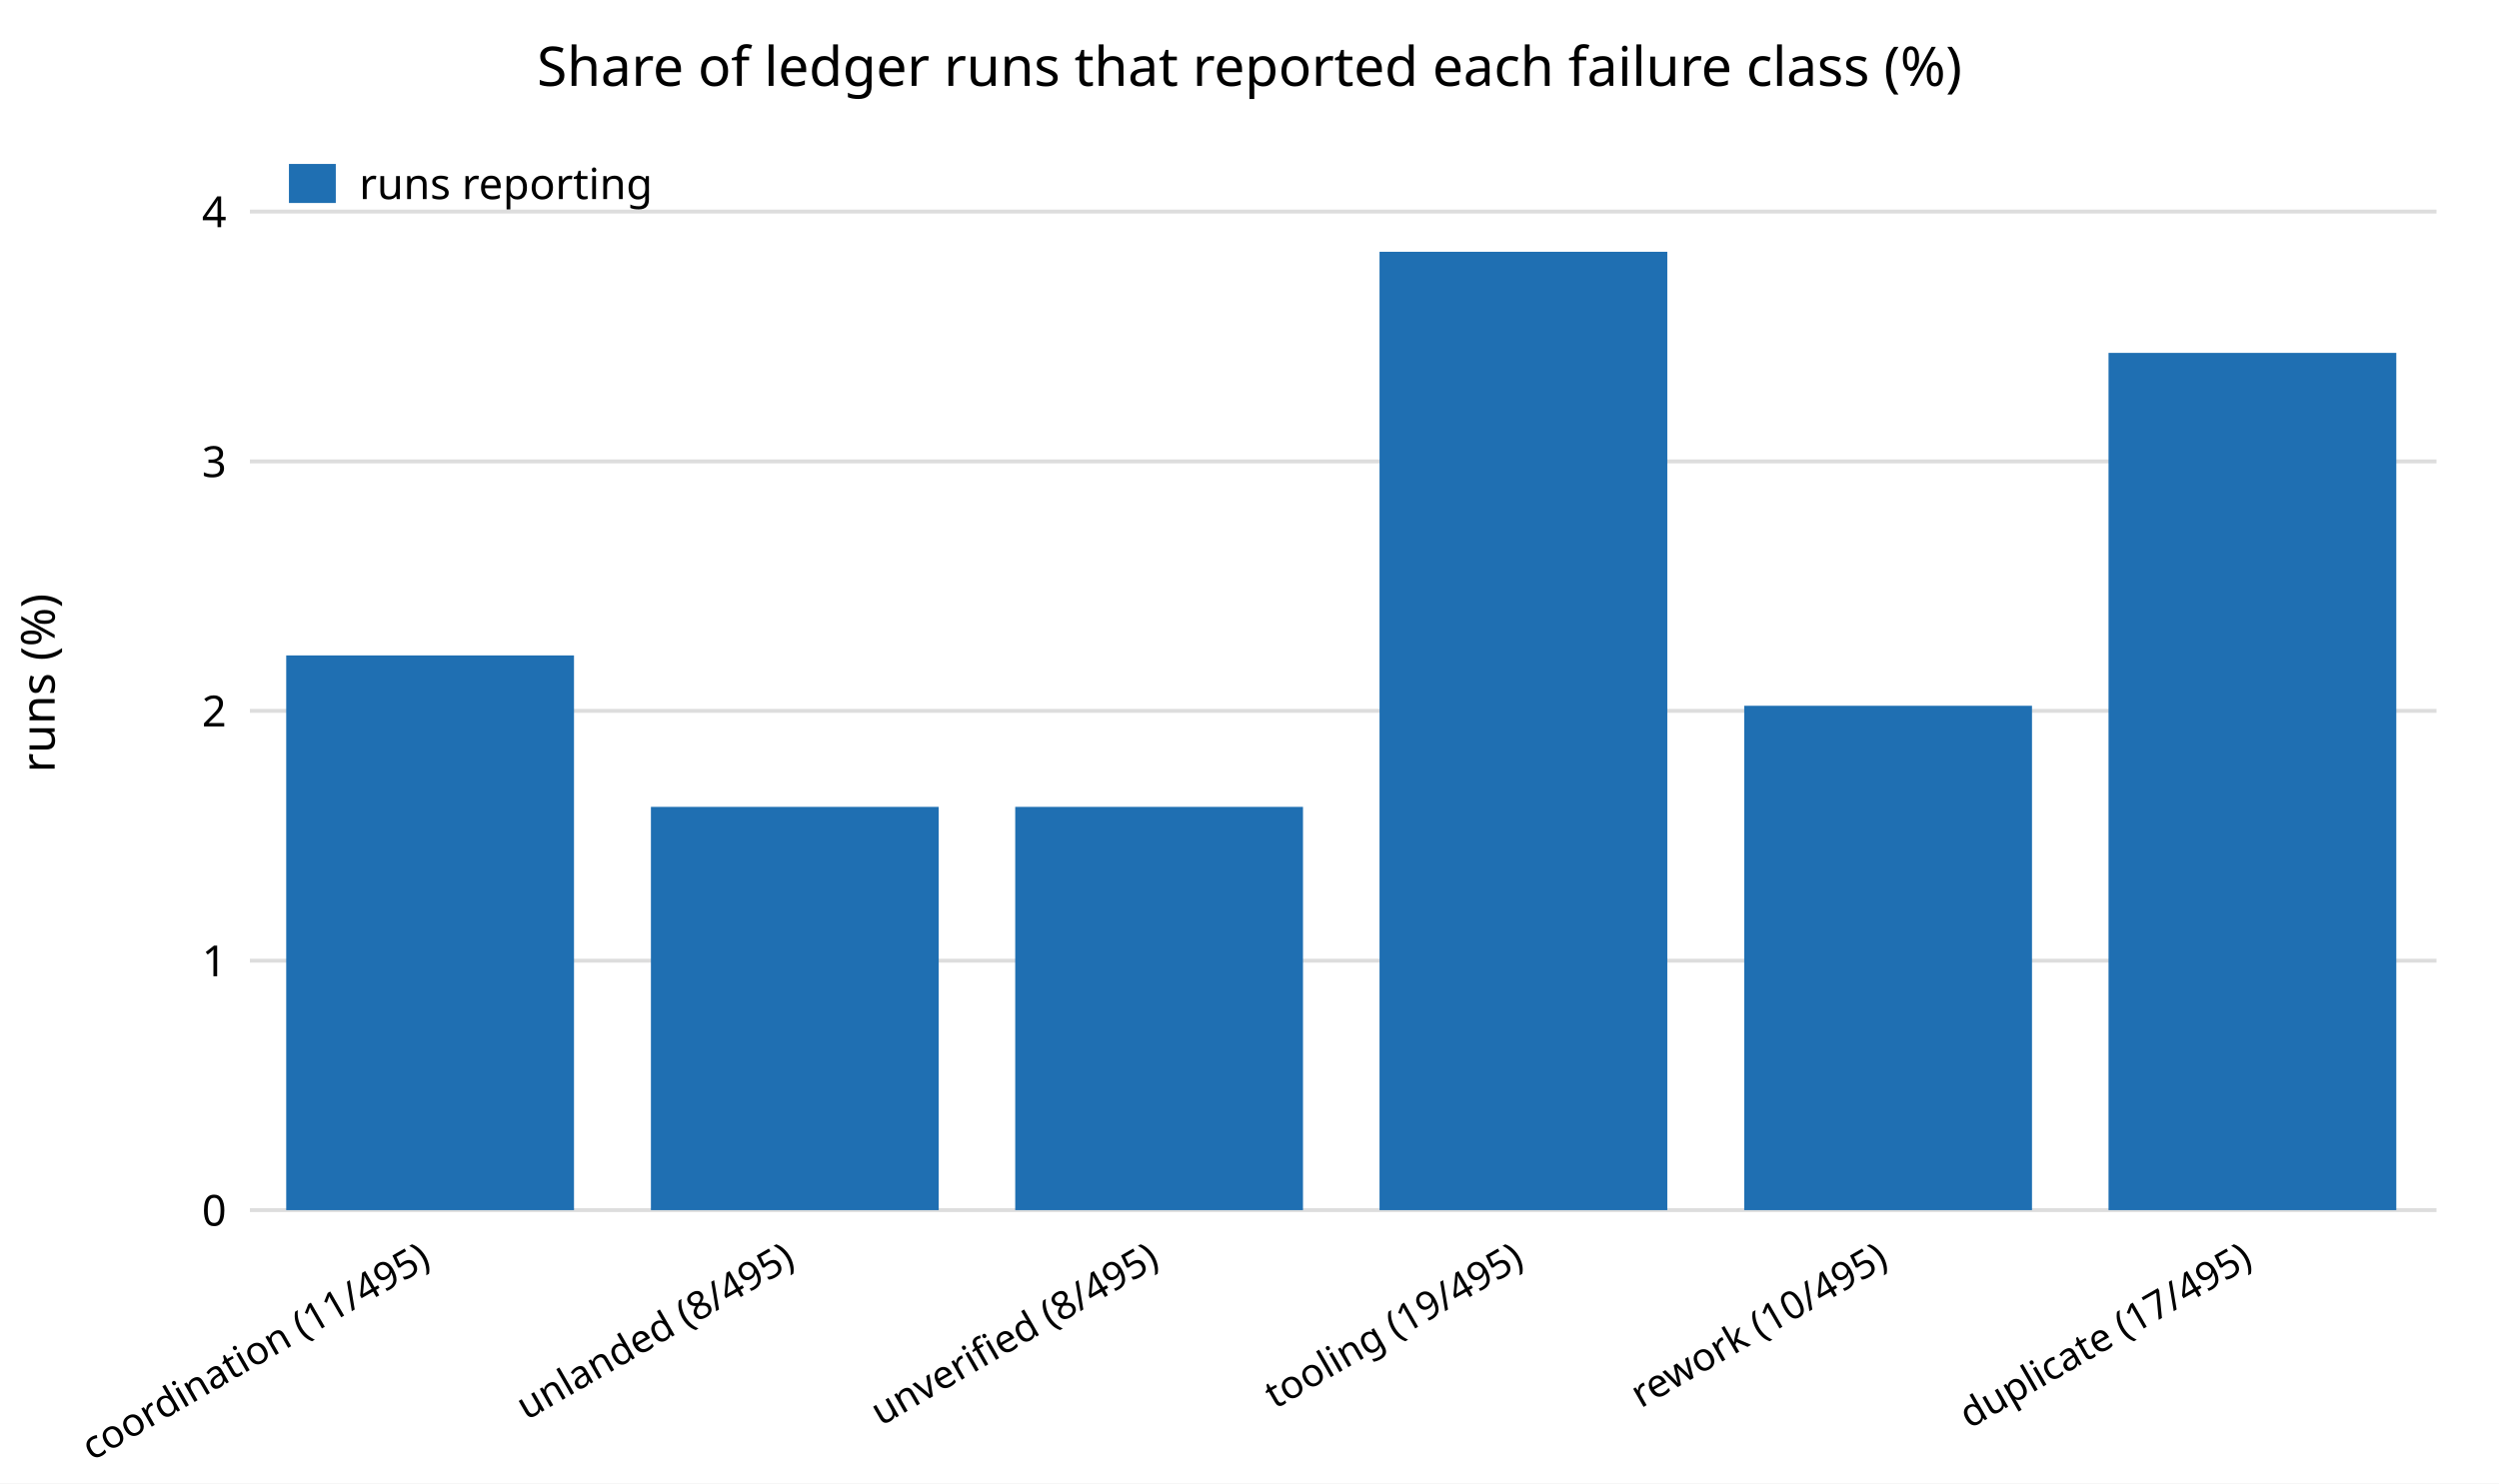
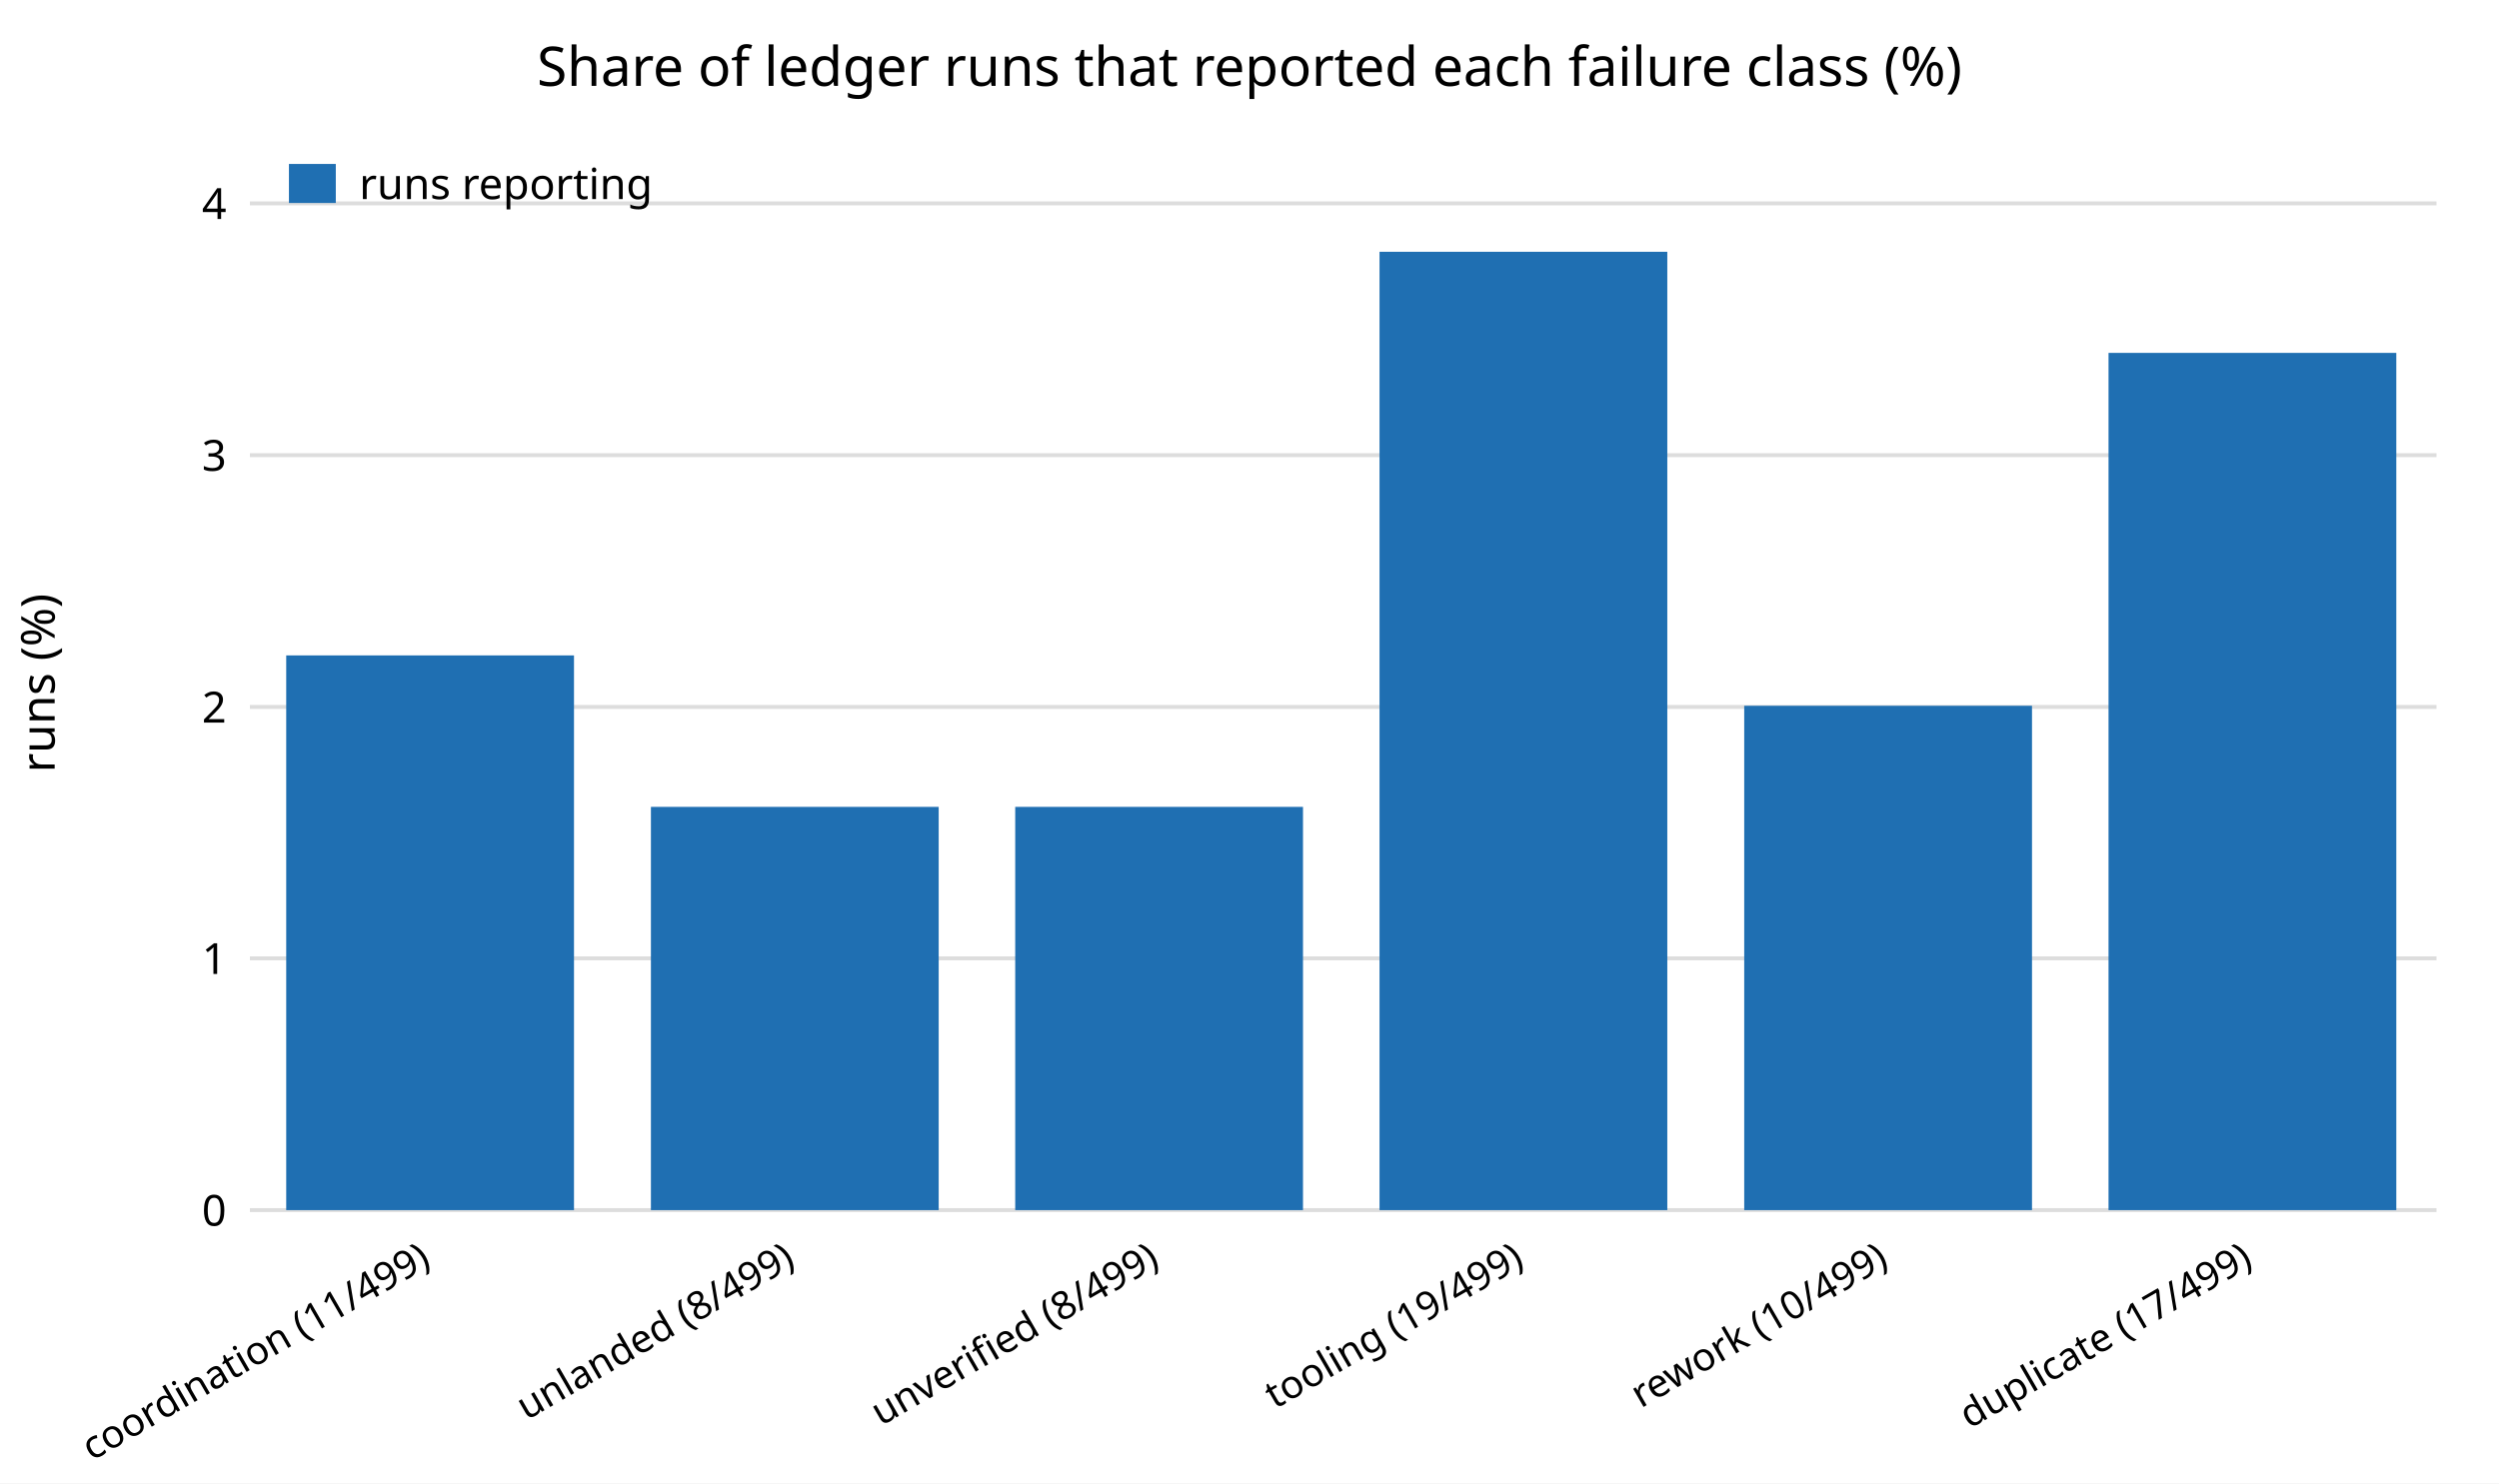
<svg xmlns="http://www.w3.org/2000/svg" viewBox="0 0 640 380" role="img" aria-label="Share of run-ledger rows whose error notes match each failure class">
  <rect width="640" height="380" fill="#fff" />
  <text x="320.0" y="22" text-anchor="middle" font-family="sans-serif" font-size="14">Share of ledger runs that reported each failure class (%)</text>
  <line x1="64" x2="624" y1="310.0" y2="310.0" stroke="#ddd" />
  <text x="58" y="314.0" text-anchor="end" font-family="sans-serif" font-size="11">0</text>
-   <line x1="64" x2="624" y1="246.1" y2="246.1" stroke="#ddd" />
-   <text x="58" y="250.1" text-anchor="end" font-family="sans-serif" font-size="11">1</text>
-   <line x1="64" x2="624" y1="182.1" y2="182.1" stroke="#ddd" />
-   <text x="58" y="186.1" text-anchor="end" font-family="sans-serif" font-size="11">2</text>
-   <line x1="64" x2="624" y1="118.2" y2="118.2" stroke="#ddd" />
-   <text x="58" y="122.2" text-anchor="end" font-family="sans-serif" font-size="11">3</text>
-   <line x1="64" x2="624" y1="54.2" y2="54.2" stroke="#ddd" />
-   <text x="58" y="58.2" text-anchor="end" font-family="sans-serif" font-size="11">4</text>
+   <line x1="64" x2="624" y1="245.5" y2="245.5" stroke="#ddd" />
+   <text x="58" y="249.5" text-anchor="end" font-family="sans-serif" font-size="11">1</text>
+   <line x1="64" x2="624" y1="181.1" y2="181.1" stroke="#ddd" />
+   <text x="58" y="185.1" text-anchor="end" font-family="sans-serif" font-size="11">2</text>
+   <line x1="64" x2="624" y1="116.6" y2="116.6" stroke="#ddd" />
+   <text x="58" y="120.6" text-anchor="end" font-family="sans-serif" font-size="11">3</text>
+   <line x1="64" x2="624" y1="52.1" y2="52.1" stroke="#ddd" />
+   <text x="58" y="56.1" text-anchor="end" font-family="sans-serif" font-size="11">4</text>
  <text x="14" y="175.0" text-anchor="middle" font-family="sans-serif" font-size="12" transform="rotate(-90 14 175.0)">runs (%)</text>
-   <text x="110.7" y="324" text-anchor="end" font-family="sans-serif" font-size="10" transform="rotate(-30 110.7 324)">coordination (11/495)</text>
+   <text x="110.7" y="324" text-anchor="end" font-family="sans-serif" font-size="10" transform="rotate(-30 110.7 324)">coordination (11/499)</text>
  <rect x="73.3" y="167.9" width="73.7" height="142.1" fill="#1f6fb2" />
-   <text x="204.0" y="324" text-anchor="end" font-family="sans-serif" font-size="10" transform="rotate(-30 204.0 324)">unlanded (8/495)</text>
+   <text x="204.0" y="324" text-anchor="end" font-family="sans-serif" font-size="10" transform="rotate(-30 204.0 324)">unlanded (8/499)</text>
  <rect x="166.7" y="206.7" width="73.7" height="103.3" fill="#1f6fb2" />
-   <text x="297.3" y="324" text-anchor="end" font-family="sans-serif" font-size="10" transform="rotate(-30 297.3 324)">unverified (8/495)</text>
+   <text x="297.3" y="324" text-anchor="end" font-family="sans-serif" font-size="10" transform="rotate(-30 297.3 324)">unverified (8/499)</text>
  <rect x="260.0" y="206.7" width="73.7" height="103.3" fill="#1f6fb2" />
-   <text x="390.7" y="324" text-anchor="end" font-family="sans-serif" font-size="10" transform="rotate(-30 390.7 324)">tooling (19/495)</text>
+   <text x="390.7" y="324" text-anchor="end" font-family="sans-serif" font-size="10" transform="rotate(-30 390.7 324)">tooling (19/499)</text>
  <rect x="353.3" y="64.5" width="73.7" height="245.5" fill="#1f6fb2" />
-   <text x="484.0" y="324" text-anchor="end" font-family="sans-serif" font-size="10" transform="rotate(-30 484.0 324)">rework (10/495)</text>
+   <text x="484.0" y="324" text-anchor="end" font-family="sans-serif" font-size="10" transform="rotate(-30 484.0 324)">rework (10/499)</text>
  <rect x="446.7" y="180.8" width="73.7" height="129.2" fill="#1f6fb2" />
-   <text x="577.3" y="324" text-anchor="end" font-family="sans-serif" font-size="10" transform="rotate(-30 577.3 324)">duplicate (17/495)</text>
+   <text x="577.3" y="324" text-anchor="end" font-family="sans-serif" font-size="10" transform="rotate(-30 577.3 324)">duplicate (17/499)</text>
  <rect x="540.0" y="90.4" width="73.7" height="219.6" fill="#1f6fb2" />
  <rect x="74" y="42" width="12" height="10" fill="#1f6fb2" />
  <text x="92" y="51" font-family="sans-serif" font-size="11">runs reporting</text>
</svg>
